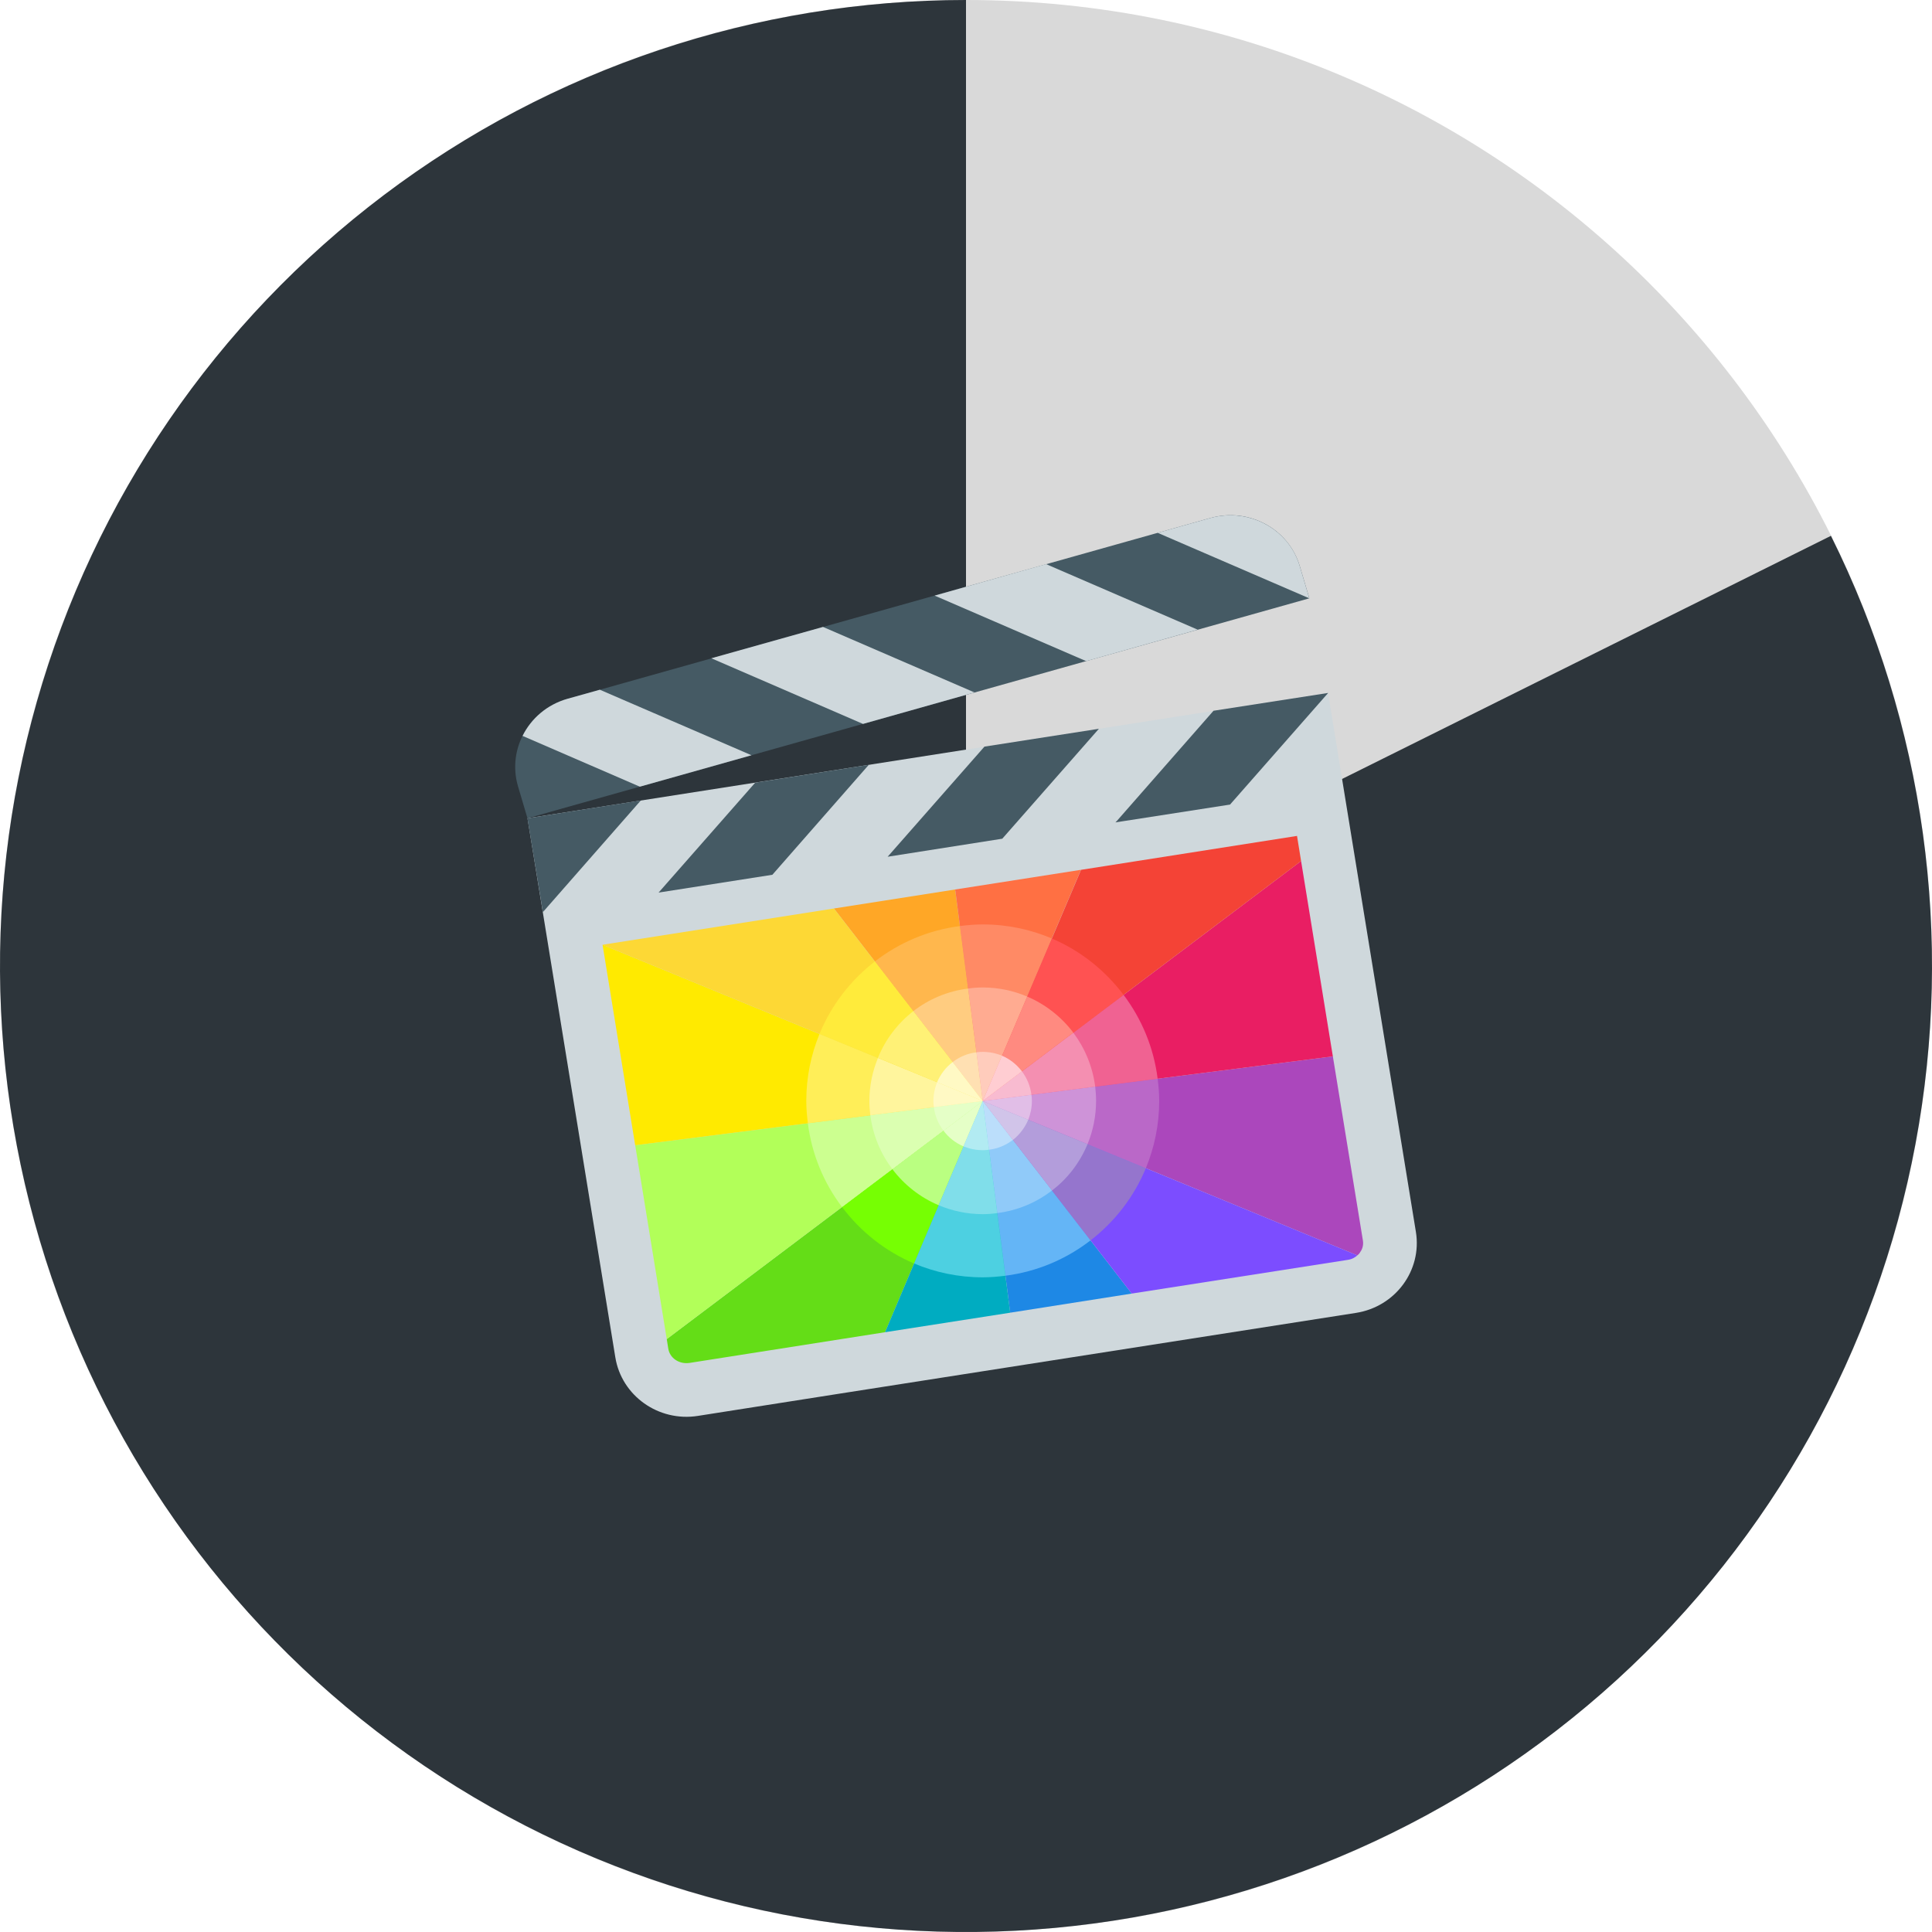
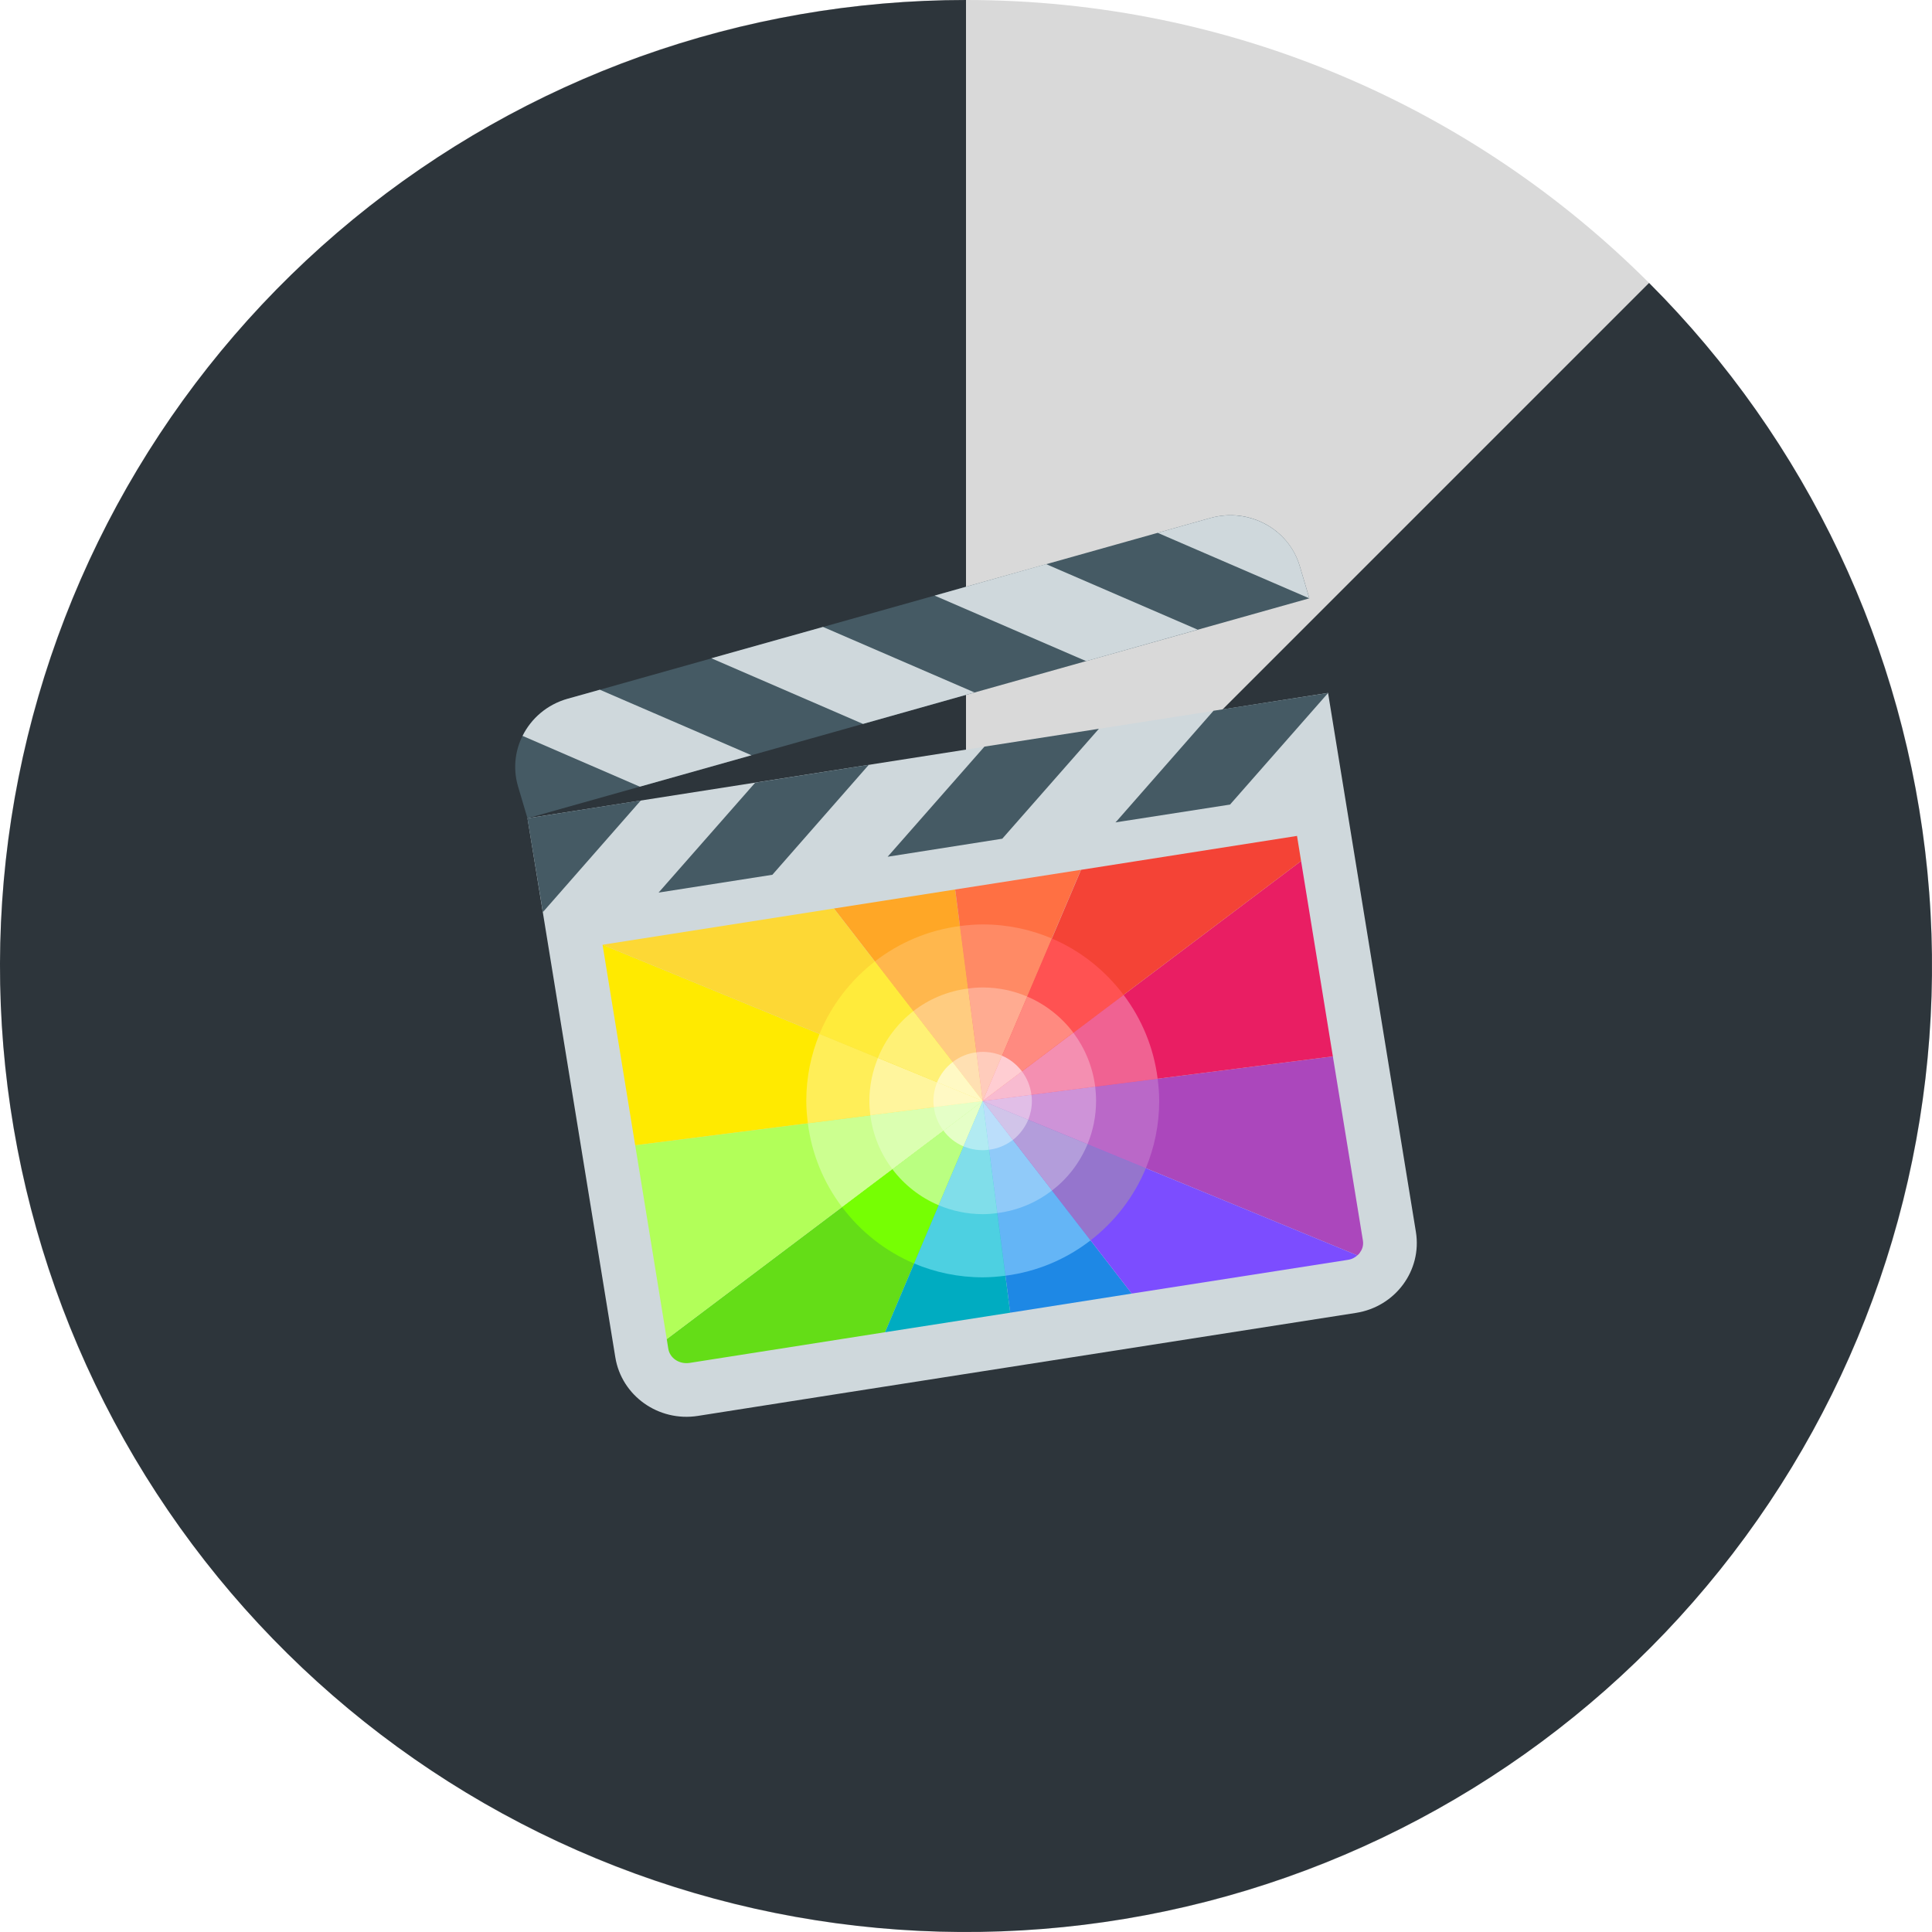
<svg xmlns="http://www.w3.org/2000/svg" width="150" height="150" viewBox="0 0 150 150" fill="none">
  <circle cx="75" cy="75" r="75" fill="#D9D9D9" />
-   <path d="M75 0C58.689 -1.94505e-07 42.823 5.317 29.806 15.146C16.789 24.975 7.331 38.779 2.866 54.467C-1.6 70.154 -0.83 86.87 5.06 102.081C10.949 117.291 21.637 130.167 35.502 138.757C49.368 147.347 65.656 151.182 81.898 149.682C98.139 148.182 113.449 141.428 125.507 130.444C137.565 119.46 145.713 104.844 148.717 88.812C151.721 72.78 149.417 56.206 142.153 41.602L75 75L75 0Z" fill="#2D353B" />
+   <path d="M75 0C57.648 -2.06916e-07 40.834 6.016 27.421 17.024C14.008 28.032 4.826 43.35 1.441 60.368C-1.944 77.386 0.676 95.052 8.856 110.355C17.035 125.658 30.268 137.651 46.299 144.291C62.33 150.931 80.167 151.807 96.771 146.771C113.376 141.734 127.72 131.095 137.36 116.668C147 102.24 151.34 84.917 149.639 67.649C147.938 50.381 140.302 34.236 128.033 21.967L75 75L75 0Z" fill="#2D353B" />
  <path d="M105.283 101.932L65.277 108.188L54.183 109.93C51.132 110.41 48.258 108.373 47.773 105.378L40.955 63.53L103.11 53.798L109.93 95.645C110.415 98.642 108.335 101.452 105.283 101.932Z" fill="#CFD8DC" />
  <path d="M100.92 43.97C100.067 41.058 96.958 39.378 93.977 40.217L44.072 54.255C41.09 55.093 39.365 58.135 40.217 61.047L40.953 63.53L101.657 46.453L100.92 43.97Z" fill="#455A64" />
  <path d="M103.117 53.8L95.617 62.333L95.5 62.467L86.6 63.85L86.717 63.733L94.217 55.183L103.117 53.8Z" fill="#455A64" />
  <path d="M85.317 56.583L77.817 65.117L68.916 66.517L76.433 57.967L85.317 56.583Z" fill="#455A64" />
  <path d="M67.45 59.383L59.967 67.917L51.133 69.3L58.633 60.767L67.45 59.383Z" fill="#455A64" />
  <path d="M49.75 62.15L42.267 70.683L42.15 70.817L42.133 70.717L40.95 63.533L49.75 62.15Z" fill="#455A64" />
  <path d="M101.655 46.455L89.88 41.368L93.975 40.217C94.496 40.07 95.02 40.005 95.533 40.005C97.968 40.005 100.217 41.562 100.917 43.968L101.655 46.455Z" fill="#CFD8DC" />
  <path d="M92.987 48.887L84.329 51.33L72.564 46.243L81.213 43.8H81.222L92.987 48.887Z" fill="#CFD8DC" />
  <path d="M75.662 53.762L67.004 56.205L55.228 51.108L63.897 48.675L75.662 53.762Z" fill="#CFD8DC" />
  <path d="M58.345 58.637L49.678 61.078L40.572 57.135C41.243 55.78 42.475 54.702 44.07 54.25L46.57 53.55L58.345 58.637Z" fill="#CFD8DC" />
  <path d="M76.3 85.483L68.717 103.433L53.533 105.817C52.733 105.933 52 105.45 51.883 104.7L51.767 103.967L76.3 85.483Z" fill="#64DD17" />
  <path d="M87.867 100.433L78.433 101.917L76.3 85.483L87.867 100.433Z" fill="#1E88E5" />
  <path d="M105.816 96.317C105.883 96.733 105.733 97.05 105.583 97.25C105.55 97.317 105.483 97.383 105.383 97.467L76.3 85.483L103.483 82.017L105.816 96.317Z" fill="#AB47BC" />
  <path d="M76.3 85.483L51.766 103.967L49.316 88.917L76.3 85.483Z" fill="#B2FF59" />
  <path d="M78.433 101.917L68.716 103.433L76.3 85.483L78.433 101.917Z" fill="#00ACC1" />
  <path d="M105.383 97.467C105.216 97.617 104.983 97.767 104.633 97.817L87.867 100.433L76.3 85.483L105.383 97.467Z" fill="#7C4DFF" />
  <path d="M76.3 85.483L49.316 88.917L46.783 73.35L76.3 85.483Z" fill="#FFEA00" />
  <path d="M76.295 85.482L64.745 70.535L74.16 69.06L76.295 85.482Z" fill="#FFA726" />
  <path d="M76.3 85.483L46.783 73.35L64.745 70.535L76.3 85.483Z" fill="#FDD835" />
  <path d="M103.483 82.017L76.3 85.483L101.016 66.85L103.483 82.017Z" fill="#E91E63" />
  <path d="M83.925 67.532L76.295 85.482L74.16 69.06L83.925 67.532Z" fill="#FF7043" />
  <path d="M101.016 66.85L76.3 85.483L83.933 67.533L100.7 64.9L101.016 66.85Z" fill="#F44336" />
  <path d="M65.375 93.713C66.818 95.623 68.737 97.152 70.972 98.097L76.3 85.483L65.375 93.713Z" fill="#76FF03" />
  <path d="M78.06 99.047C80.532 98.728 82.792 97.755 84.669 96.302L76.3 85.483L78.06 99.047Z" fill="#64B5F6" />
  <path d="M88.962 90.7C89.629 89.088 90 87.323 90 85.472C90 84.888 89.952 84.317 89.88 83.752L76.3 85.483L88.962 90.7Z" fill="#BA68C8" />
  <path d="M62.722 87.212C63.03 89.637 63.97 91.857 65.375 93.715L76.3 85.485L62.722 87.212Z" fill="#CCFF90" />
  <path d="M70.972 98.097C72.61 98.788 74.41 99.172 76.3 99.172C76.898 99.172 77.483 99.12 78.06 99.047L76.3 85.483L70.972 98.097Z" fill="#4DD0E1" />
  <path d="M84.67 96.302C86.549 94.848 88.042 92.927 88.962 90.7L76.3 85.483L84.67 96.302Z" fill="#9575CD" />
  <path d="M76.295 85.482L63.627 80.273C62.968 81.877 62.6 83.63 62.6 85.472C62.6 86.062 62.65 86.64 62.722 87.212L76.3 85.483L76.295 85.482Z" fill="#FFEE58" />
  <path d="M74.528 71.898C72.058 72.218 69.8 73.193 67.923 74.647L76.295 85.477L74.528 71.898Z" fill="#FFB74D" />
  <path d="M67.924 74.647C66.04 76.107 64.545 78.037 63.627 80.273L76.295 85.482L67.924 74.647Z" fill="#FFEB3B" />
  <path d="M76.3 85.483L89.88 83.752C89.575 81.325 88.635 79.102 87.234 77.242L76.3 85.483Z" fill="#F06292" />
  <path d="M74.528 71.898L76.295 85.477L76.297 85.478L81.66 72.862C80.013 72.16 78.202 71.772 76.3 71.772C75.698 71.772 75.11 71.823 74.528 71.898Z" fill="#FF8A65" />
  <path d="M87.234 77.242C85.799 75.338 83.889 73.813 81.667 72.865L76.3 85.483L87.234 77.242Z" fill="#FF5252" />
  <path d="M76.3 85.48L72.876 93.573C71.433 92.965 70.203 91.988 69.283 90.772L76.3 85.48Z" fill="#BAFF81" />
  <path d="M81.677 92.427C80.473 93.36 79.016 93.983 77.431 94.182L76.3 85.48L81.677 92.427Z" fill="#90CAF9" />
  <path d="M85.1 85.467C85.1 86.655 84.86 87.802 84.435 88.833L76.3 85.48L85.03 84.362C85.072 84.732 85.1 85.098 85.1 85.467Z" fill="#CE93D8" />
  <path d="M76.3 85.48L69.283 90.772C68.378 89.583 67.77 88.14 67.572 86.583L76.3 85.48Z" fill="#DBFFB1" />
  <path d="M77.431 94.182C77.063 94.238 76.681 94.267 76.3 94.267C75.083 94.267 73.923 94.012 72.876 93.573L76.3 85.48L77.431 94.182Z" fill="#80DEEA" />
  <path d="M84.435 88.833C83.84 90.262 82.893 91.507 81.677 92.427L76.3 85.48L84.435 88.833Z" fill="#B39DDB" />
  <path d="M76.3 85.48L67.57 86.583C67.528 86.217 67.5 85.848 67.5 85.467C67.5 84.278 67.74 83.175 68.165 82.142L76.3 85.48Z" fill="#FFF59D" />
  <path d="M76.3 85.48L70.91 78.505C72.114 77.572 73.57 76.948 75.168 76.75L76.3 85.48Z" fill="#FFCC80" />
  <path d="M76.3 85.48L68.165 82.127C68.745 80.698 69.693 79.453 70.91 78.505L76.3 85.48Z" fill="#FFF176" />
  <path d="M85.03 84.363L76.3 85.482L83.332 80.177C84.223 81.363 84.832 82.807 85.03 84.363Z" fill="#F48FB1" />
  <path d="M79.752 77.373L76.3 85.48L75.168 76.75C75.537 76.695 75.918 76.667 76.3 76.667C77.532 76.667 78.692 76.922 79.752 77.373Z" fill="#FFAB91" />
  <path d="M83.332 80.175L76.3 85.48L79.751 77.373C81.181 77.982 82.412 78.958 83.332 80.175Z" fill="#FF8A80" />
  <path d="M76.299 85.483L74.805 89.003C74.189 88.743 73.644 88.317 73.252 87.782L76.299 85.483Z" fill="#E5FFC7" />
  <path d="M78.633 88.505C78.112 88.908 77.483 89.18 76.785 89.263L76.298 85.482L78.633 88.505Z" fill="#BBDEFB" />
  <path d="M80.115 85.483C80.115 86.005 80.008 86.492 79.83 86.942L76.298 85.483L80.08 84.997C80.102 85.152 80.115 85.317 80.115 85.483Z" fill="#E1BEE7" />
  <path d="M76.299 85.483L73.252 87.783C72.849 87.262 72.589 86.633 72.505 85.958L76.299 85.483Z" fill="#E5FFC7" />
  <path d="M76.784 89.265C76.63 89.288 76.464 89.3 76.297 89.3C75.775 89.3 75.265 89.193 74.804 89.003L76.297 85.483L76.784 89.265Z" fill="#B2EBF2" />
  <path d="M79.83 86.942C79.57 87.558 79.155 88.103 78.633 88.507L76.298 85.483L79.83 86.942Z" fill="#D1C4E9" />
  <path d="M76.299 85.483L72.505 85.957C72.482 85.803 72.47 85.648 72.47 85.483C72.47 84.962 72.577 84.477 72.755 84.025L76.299 85.483Z" fill="#FFF9C4" />
  <path d="M76.298 85.483L73.963 82.46C74.485 82.057 75.113 81.785 75.812 81.702L76.298 85.483Z" fill="#FFE0B2" />
  <path d="M76.299 85.483L72.755 84.025C73.015 83.408 73.43 82.863 73.964 82.46L76.299 85.483Z" fill="#FFF9C4" />
  <path d="M80.079 84.997L76.297 85.483L79.344 83.183C79.735 83.705 79.995 84.322 80.079 84.997Z" fill="#F8BBD0" />
  <path d="M77.792 81.963L76.299 85.483L75.812 81.702C75.965 81.678 76.132 81.667 76.299 81.667C76.819 81.667 77.329 81.773 77.792 81.963Z" fill="#FFCCBC" />
  <path d="M79.344 83.183L76.297 85.483L77.79 81.963C78.407 82.223 78.94 82.65 79.344 83.183Z" fill="#FFCDD2" />
</svg>
